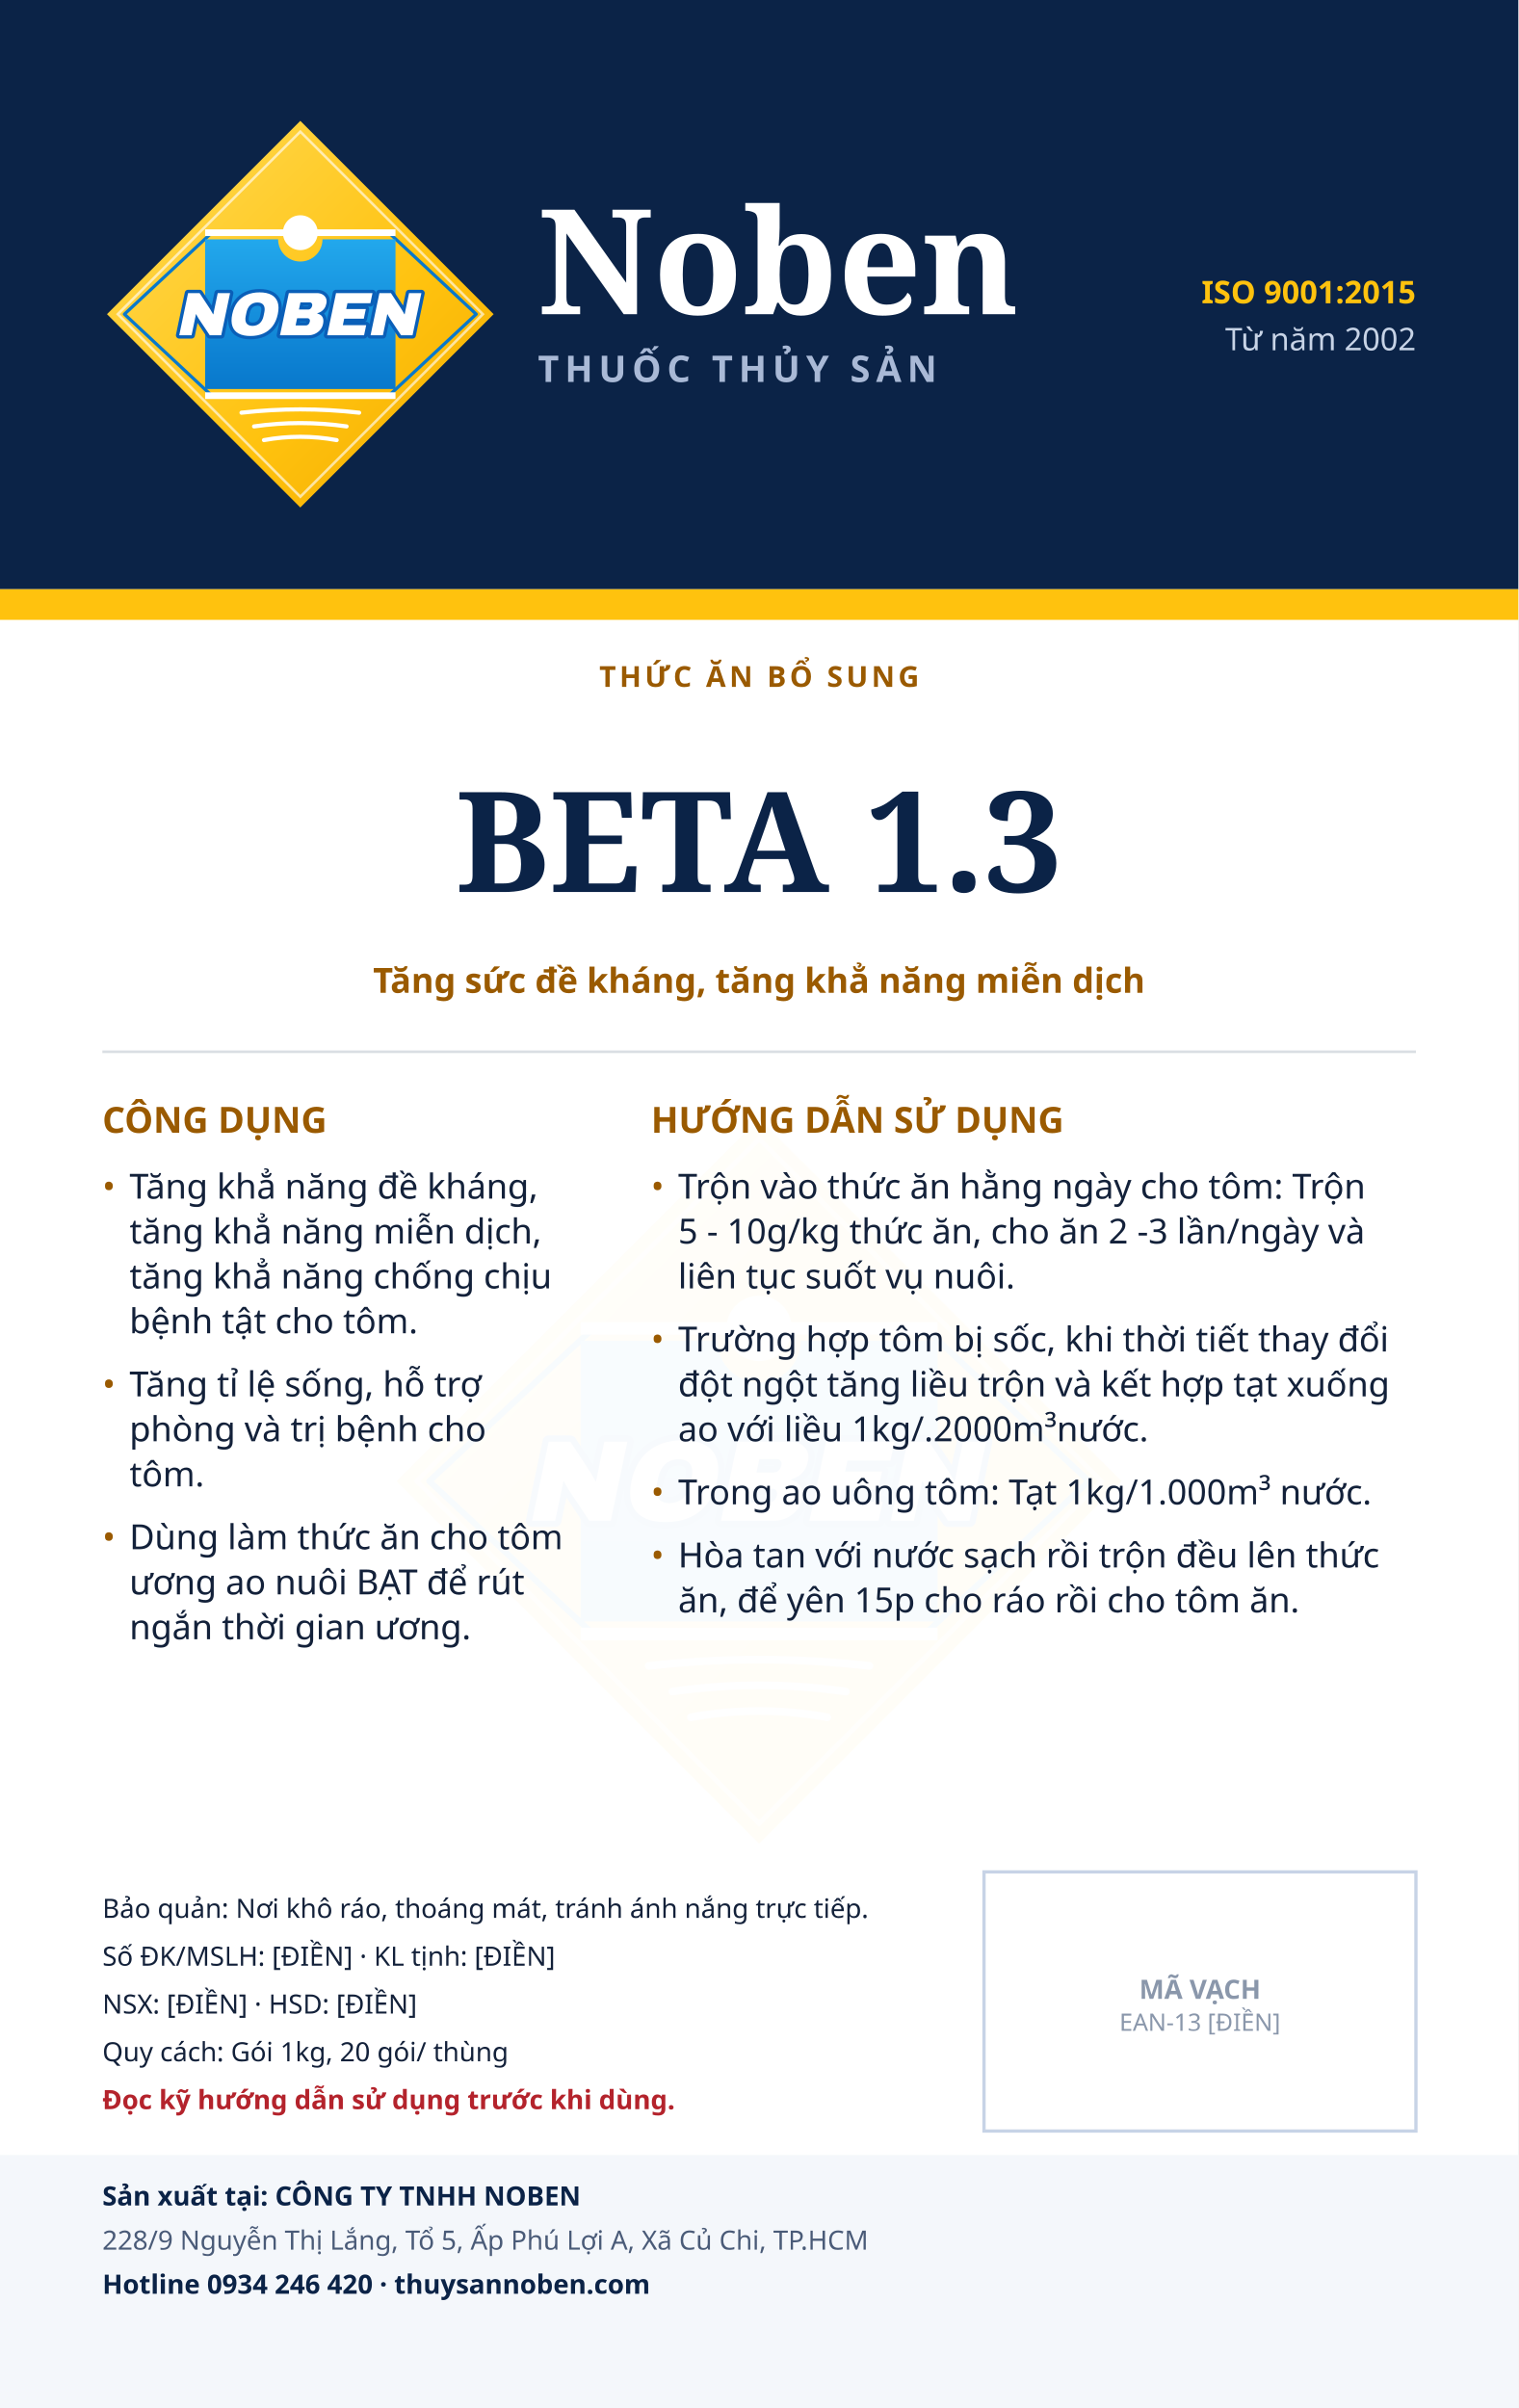
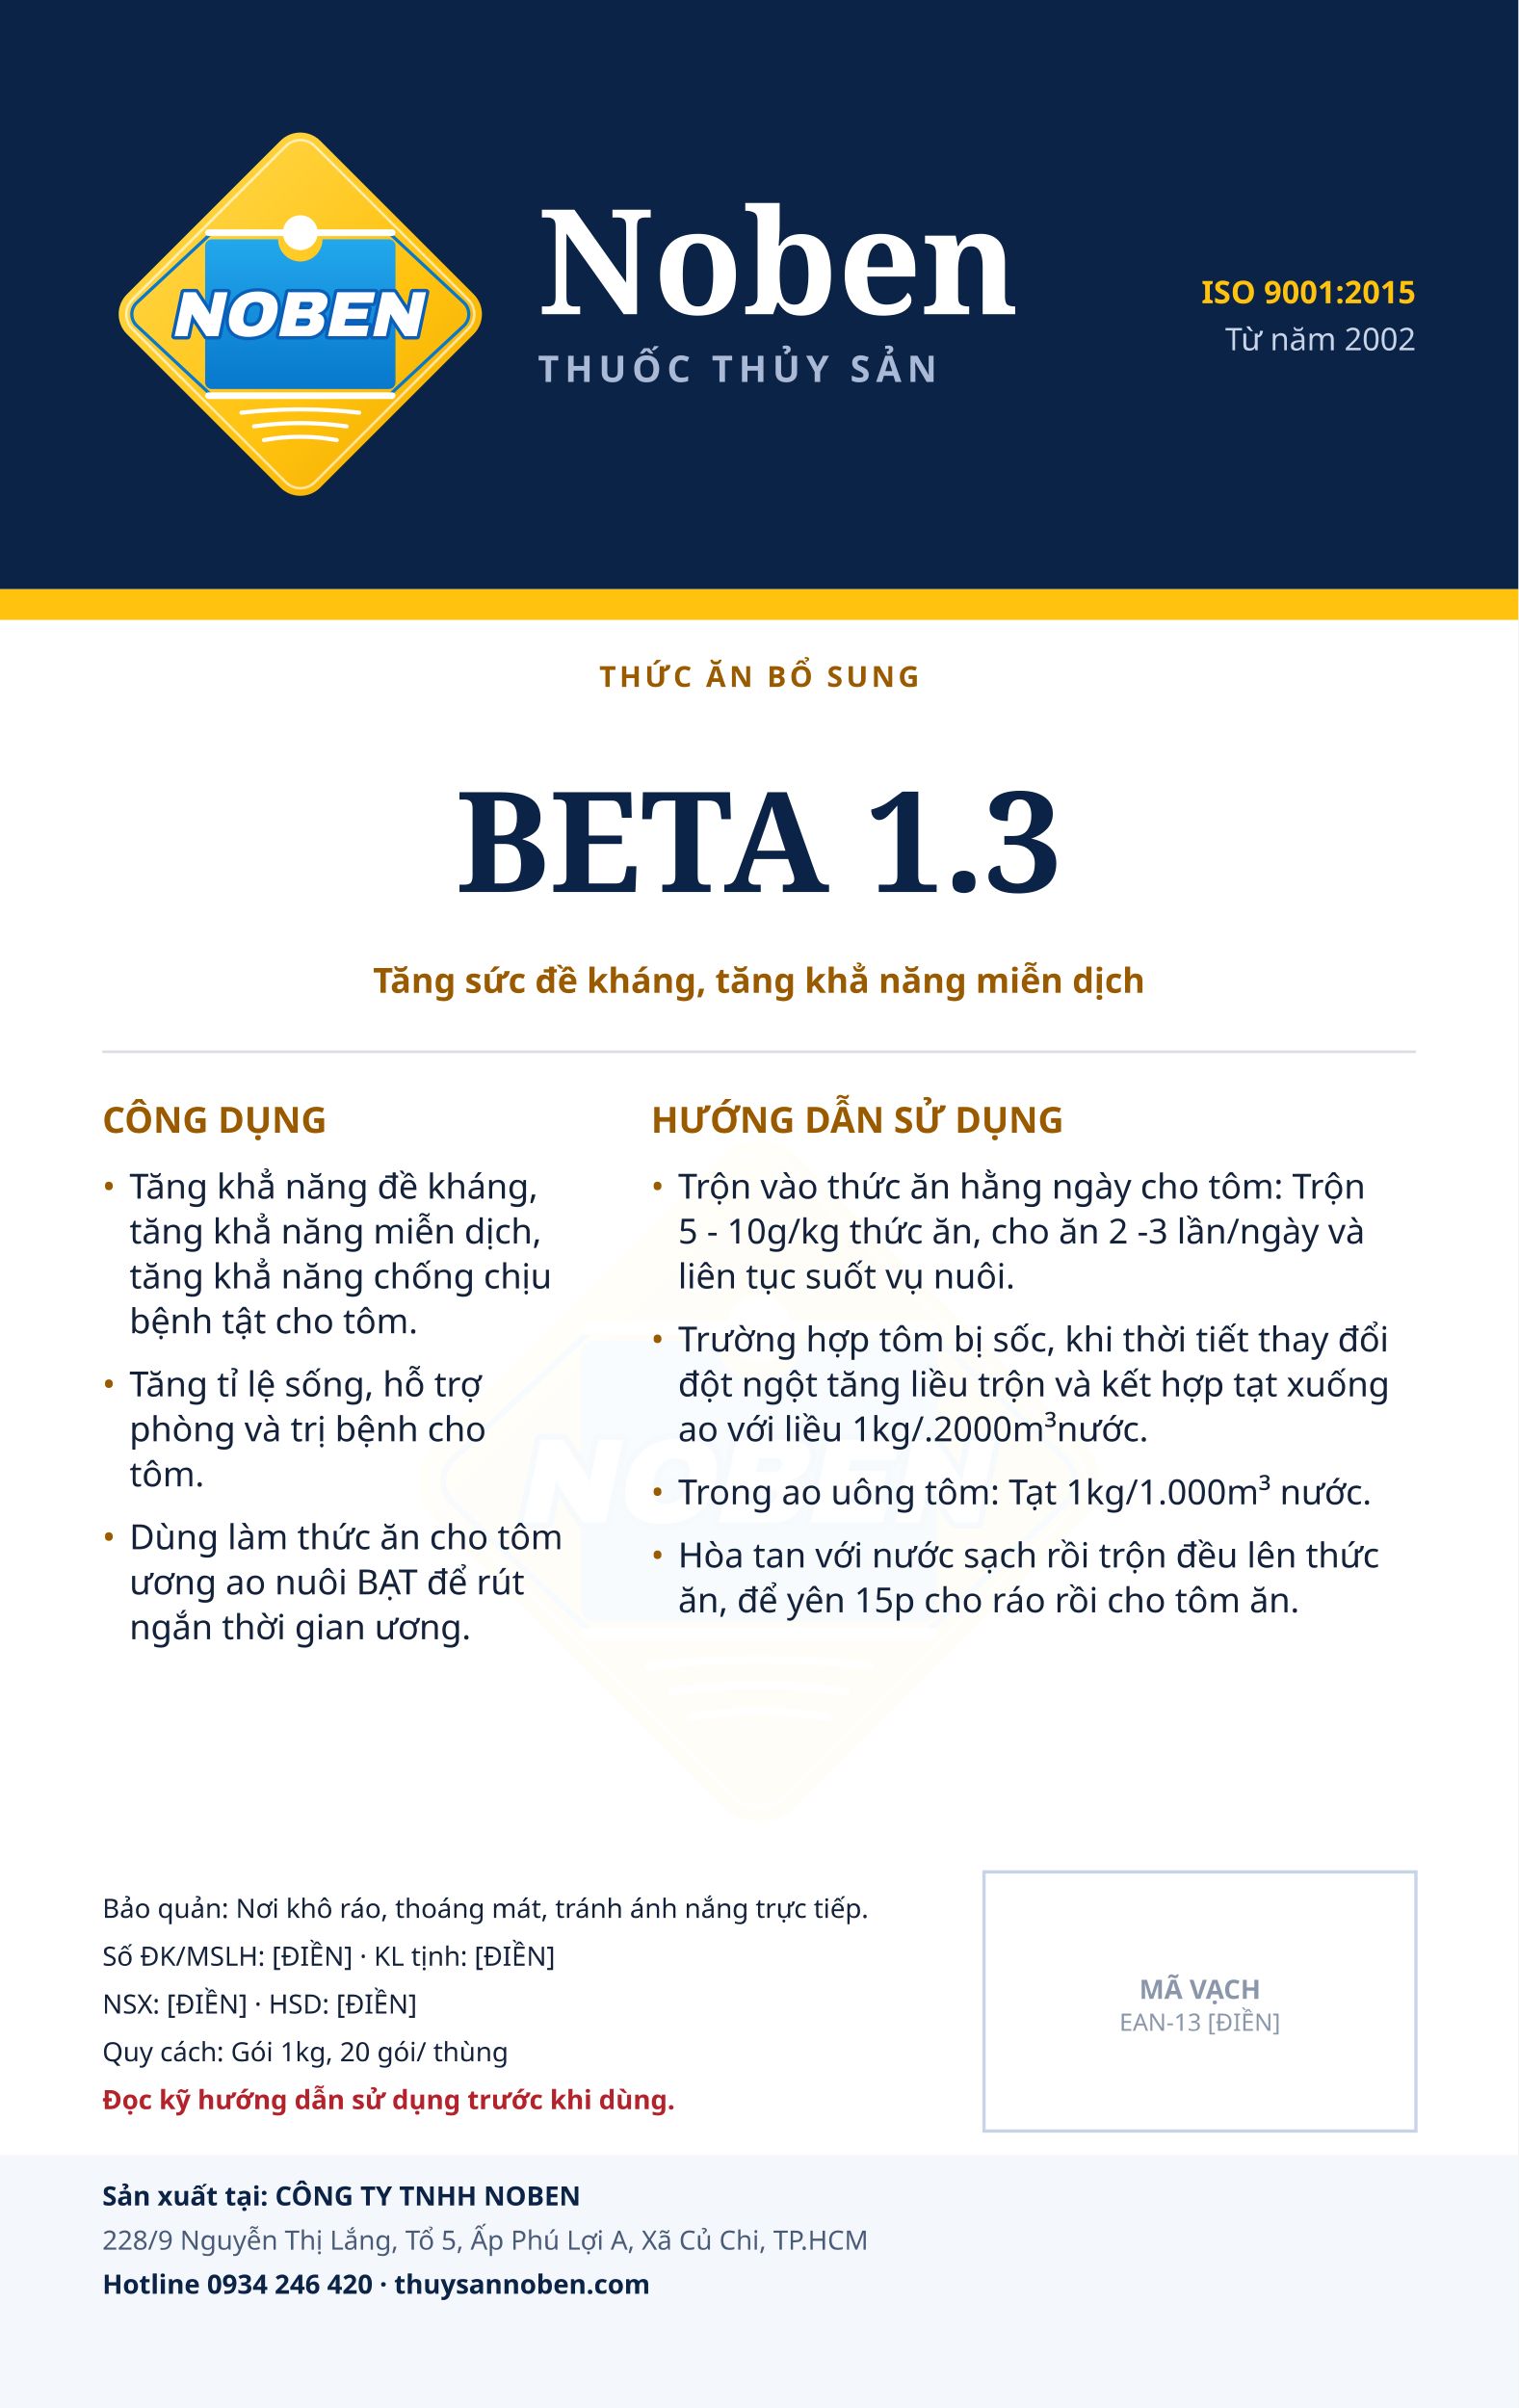
<svg xmlns="http://www.w3.org/2000/svg" xmlns:xlink="http://www.w3.org/1999/xlink" width="116mm" height="183.98mm" viewBox="-3 -3 116 183.98" data-trim="110 177.98" data-tran-le="3" data-an-toan="4.82">
  <defs>
    <clipPath id="nb-trang-giua">
      <rect x="0" y="44.36" width="110" height="117.29" />
    </clipPath>
  </defs>
  <g id="nen">
    <rect x="-3" y="-3" width="116" height="183.98" fill="#ffffff" />
    <rect x="-3" y="161.65" width="116" height="19.33" fill="#f4f7fb" />
    <g opacity="0.035" clip-path="url(#nb-trang-giua)">
      <use href="#nb-mark-art" xlink:href="#nb-mark-art" transform="translate(26.64 81.81) scale(0.11077)" />
    </g>
  </g>
  <g id="dai-thuong-hieu" data-khung="38.09 0 67.09 42.02">
    <rect x="-3" y="-3" width="116" height="45.02" fill="#0b2347" />
    <rect x="-3" y="42.02" width="116" height="2.34" fill="#ffc20e" />
    <text font-family="'Playfair Display ExtraBold', 'Playfair Display', serif" font-weight="800" font-size="11.18" fill="#ffffff" x="38.09" y="21.01">Noben</text>
    <text font-family="'Be Vietnam Pro SemiBold', 'Be Vietnam Pro', sans-serif" font-weight="600" font-size="2.79" fill="#a9b9d6" letter-spacing="0.45" x="38.09" y="26.18">THUỐC THỦY SẢN</text>
    <text font-family="'Be Vietnam Pro SemiBold', 'Be Vietnam Pro', sans-serif" font-weight="600" font-size="2.39" fill="#ffc20e" text-anchor="end" x="105.18" y="20.17">ISO 9001:2015</text>
    <text font-family="'Be Vietnam Pro', sans-serif" font-weight="400" font-size="2.39" fill="#c7d3e6" text-anchor="end" x="105.18" y="23.76">Từ năm 2002</text>
  </g>
  <g id="logo">
    <g transform="translate(4.82 5.88) scale(0.05908)">
      <g id="nb-mark-art">
        <defs>
          <linearGradient id="nb-g" x1="0" y1="0" x2="1" y2="1">
            <stop offset="0" stop-color="#ffdb57" />
            <stop offset=".618" stop-color="#ffc20e" />
            <stop offset="1" stop-color="#f2a900" />
          </linearGradient>
          <linearGradient id="nb-b" x1="0" y1="0" x2="0" y2="1">
            <stop offset="0" stop-color="#22a8ec" />
            <stop offset=".618" stop-color="#1289d8" />
            <stop offset="1" stop-color="#0878cc" />
          </linearGradient>
        </defs>
-         <path d="M256 6 L506 256 L256 506 L6 256 Z" fill="url(#nb-g)" />
-         <path d="M256 19.93 L492.07 256 L256 492.07 L19.93 256 Z" fill="none" stroke="#fff" stroke-opacity=".618" stroke-width="3.29" />
-         <path d="M370.48 150.62 L483.46 256 L370.48 361.38 M141.52 150.62 L28.54 256 L141.52 361.38" fill="none" stroke="#0878cc" stroke-width="4.18" stroke-linejoin="round" stroke-linecap="round" />
-         <path d="M132.91 150.62 H379.09 M132.91 361.38 H379.09" stroke="#fff" stroke-width="8.61" />
-         <path d="M132.91 159.23 H227.33 A28.67 28.67 0 0 0 284.67 159.23 H379.09 V352.77 H132.91 Z" fill="url(#nb-b)" />
+         <path d="M281.79 31.79 L480.21 230.21 A36.47 36.47 0 0 1 480.21 281.79 L281.79 480.21 A36.47 36.47 0 0 1 230.21 480.21 L31.79 281.79 A36.47 36.47 0 0 1 31.79 230.21 L230.21 31.79 A36.47 36.47 0 0 1 281.79 31.79 Z" fill="url(#nb-g)" />
+         <path d="M274.83 38.76 L473.24 237.17 A26.62 26.62 0 0 1 473.24 274.83 L274.83 473.24 A26.62 26.62 0 0 1 237.17 473.24 L38.76 274.83 A26.62 26.62 0 0 1 38.76 237.17 L237.17 38.76 A26.62 26.62 0 0 1 274.83 38.76 Z" fill="none" stroke="#fff" stroke-opacity=".618" stroke-width="3.29" />
+         <path d="M370.48 150.62 L467.36 240.98 A20.53 20.53 0 0 1 467.36 271.02 L370.48 361.38 M141.52 150.62 L44.64 240.98 A20.53 20.53 0 0 0 44.64 271.02 L141.52 361.38" fill="none" stroke="#0878cc" stroke-width="4.18" stroke-linejoin="round" stroke-linecap="round" />
+         <rect x="132.91" y="146.31" width="246.19" height="8.61" rx="4.31" fill="#fff" />
+         <rect x="132.91" y="357.08" width="246.19" height="8.61" rx="4.31" fill="#fff" />
+         <path d="M141.52 159.23 H227.33 A28.67 28.67 0 0 0 284.67 159.23 H370.48 A8.61 8.61 0 0 1 379.09 167.84 V344.16 A8.61 8.61 0 0 1 370.48 352.77 H141.52 A8.61 8.61 0 0 1 132.91 344.16 V167.84 A8.61 8.61 0 0 1 141.52 159.23 Z" fill="url(#nb-b)" />
        <circle cx="256" cy="150.62" r="22.54" fill="#fff" />
-         <g transform="translate(93.56 283.26) scale(0.8613)">
-           <path d="M6.808 0.0 20.1 -63.296H37.396L52.312 -40.572Q52.947 -39.652 53.96 -37.904Q54.973 -36.156 56.022 -34.362Q57.071 -32.568 57.575 -31.464L58.074 -31.648Q58.523 -34.224 59.054 -36.754Q59.586 -39.284 59.856 -40.572L64.628 -63.296H83.12L69.828 0.0H52.624L35.765 -25.3Q34.587 -27.14 33.802 -28.658Q33.017 -30.176 32.295 -31.556L31.796 -31.372Q31.521 -29.624 31.154 -27.876Q30.787 -26.128 30.613 -25.3L25.3 0.0Z M113.676 1.104Q102.912 1.104 96.049 -2.576Q89.186 -6.256 86.674 -13.57Q84.162 -20.884 86.422 -31.648Q88.702 -42.504 94.276 -49.772Q99.85 -57.04 108.259 -60.72Q116.668 -64.4 127.432 -64.4Q138.288 -64.4 145.151 -60.72Q152.014 -57.04 154.536 -49.772Q157.058 -42.504 154.778 -31.648Q152.518 -20.884 146.934 -13.57Q141.35 -6.256 132.941 -2.576Q124.532 1.104 113.676 1.104ZM116.864 -14.076Q120.176 -14.076 122.928 -15.134Q125.68 -16.192 127.788 -18.124Q129.896 -20.056 131.294 -22.77Q132.692 -25.484 133.368 -28.704L134.604 -34.592Q135.281 -37.812 135.022 -40.526Q134.764 -43.24 133.468 -45.172Q132.172 -47.104 129.864 -48.162Q127.556 -49.22 124.244 -49.22Q120.932 -49.22 118.18 -48.162Q115.428 -47.104 113.366 -45.172Q111.304 -43.24 109.906 -40.526Q108.509 -37.812 107.832 -34.592L106.596 -28.704Q105.92 -25.484 106.178 -22.77Q106.436 -20.056 107.686 -18.124Q108.936 -16.192 111.244 -15.134Q113.552 -14.076 116.864 -14.076Z M158.08 0.0 171.372 -63.296H213.508Q218.292 -63.296 221.833 -61.318Q225.373 -59.34 227.031 -55.844Q228.689 -52.348 227.723 -47.748Q226.757 -43.148 224.667 -40.204Q222.577 -37.26 219.827 -35.558Q217.078 -33.856 214.052 -33.028L213.975 -32.66Q217.132 -31.924 219.469 -30.13Q221.807 -28.336 222.786 -25.116Q223.766 -21.896 222.704 -16.836Q221.641 -11.776 218.365 -8.004Q215.089 -4.232 210.504 -2.116Q205.92 0.0 200.768 0.0ZM181.503 -14.72H196.959Q199.075 -14.72 200.672 -16.192Q202.269 -17.664 202.888 -20.608Q203.177 -21.988 202.821 -23.138Q202.464 -24.288 201.542 -24.932Q200.619 -25.576 199.239 -25.576H183.783ZM186.526 -38.64H200.51Q201.982 -38.64 203.139 -39.33Q204.296 -40.02 205.165 -41.308Q206.033 -42.596 206.439 -44.528Q206.864 -46.552 205.783 -47.978Q204.703 -49.404 202.771 -49.404H188.787Z M228.932 0.0 242.224 -63.296H296.964L293.776 -48.116H259.368L257.533 -39.376H286.973L283.92 -24.84H254.48L252.452 -15.18H287.504L284.316 0.0Z M294.08 0.0 307.372 -63.296H324.668L339.584 -40.572Q340.219 -39.652 341.232 -37.904Q342.245 -36.156 343.294 -34.362Q344.343 -32.568 344.847 -31.464L345.346 -31.648Q345.795 -34.224 346.326 -36.754Q346.858 -39.284 347.128 -40.572L351.9 -63.296H370.392L357.1 0.0H339.896L323.037 -25.3Q321.859 -27.14 321.074 -28.658Q320.289 -30.176 319.567 -31.556L319.068 -31.372Q318.793 -29.624 318.426 -27.876Q318.059 -26.128 317.885 -25.3L312.572 0.0Z" fill="none" stroke="#0a5fb8" stroke-width="10" stroke-linejoin="round" />
-           <path d="M6.808 0.0 20.1 -63.296H37.396L52.312 -40.572Q52.947 -39.652 53.96 -37.904Q54.973 -36.156 56.022 -34.362Q57.071 -32.568 57.575 -31.464L58.074 -31.648Q58.523 -34.224 59.054 -36.754Q59.586 -39.284 59.856 -40.572L64.628 -63.296H83.12L69.828 0.0H52.624L35.765 -25.3Q34.587 -27.14 33.802 -28.658Q33.017 -30.176 32.295 -31.556L31.796 -31.372Q31.521 -29.624 31.154 -27.876Q30.787 -26.128 30.613 -25.3L25.3 0.0Z M113.676 1.104Q102.912 1.104 96.049 -2.576Q89.186 -6.256 86.674 -13.57Q84.162 -20.884 86.422 -31.648Q88.702 -42.504 94.276 -49.772Q99.85 -57.04 108.259 -60.72Q116.668 -64.4 127.432 -64.4Q138.288 -64.4 145.151 -60.72Q152.014 -57.04 154.536 -49.772Q157.058 -42.504 154.778 -31.648Q152.518 -20.884 146.934 -13.57Q141.35 -6.256 132.941 -2.576Q124.532 1.104 113.676 1.104ZM116.864 -14.076Q120.176 -14.076 122.928 -15.134Q125.68 -16.192 127.788 -18.124Q129.896 -20.056 131.294 -22.77Q132.692 -25.484 133.368 -28.704L134.604 -34.592Q135.281 -37.812 135.022 -40.526Q134.764 -43.24 133.468 -45.172Q132.172 -47.104 129.864 -48.162Q127.556 -49.22 124.244 -49.22Q120.932 -49.22 118.18 -48.162Q115.428 -47.104 113.366 -45.172Q111.304 -43.24 109.906 -40.526Q108.509 -37.812 107.832 -34.592L106.596 -28.704Q105.92 -25.484 106.178 -22.77Q106.436 -20.056 107.686 -18.124Q108.936 -16.192 111.244 -15.134Q113.552 -14.076 116.864 -14.076Z M158.08 0.0 171.372 -63.296H213.508Q218.292 -63.296 221.833 -61.318Q225.373 -59.34 227.031 -55.844Q228.689 -52.348 227.723 -47.748Q226.757 -43.148 224.667 -40.204Q222.577 -37.26 219.827 -35.558Q217.078 -33.856 214.052 -33.028L213.975 -32.66Q217.132 -31.924 219.469 -30.13Q221.807 -28.336 222.786 -25.116Q223.766 -21.896 222.704 -16.836Q221.641 -11.776 218.365 -8.004Q215.089 -4.232 210.504 -2.116Q205.92 0.0 200.768 0.0ZM181.503 -14.72H196.959Q199.075 -14.72 200.672 -16.192Q202.269 -17.664 202.888 -20.608Q203.177 -21.988 202.821 -23.138Q202.464 -24.288 201.542 -24.932Q200.619 -25.576 199.239 -25.576H183.783ZM186.526 -38.64H200.51Q201.982 -38.64 203.139 -39.33Q204.296 -40.02 205.165 -41.308Q206.033 -42.596 206.439 -44.528Q206.864 -46.552 205.783 -47.978Q204.703 -49.404 202.771 -49.404H188.787Z M228.932 0.0 242.224 -63.296H296.964L293.776 -48.116H259.368L257.533 -39.376H286.973L283.92 -24.84H254.48L252.452 -15.18H287.504L284.316 0.0Z M294.08 0.0 307.372 -63.296H324.668L339.584 -40.572Q340.219 -39.652 341.232 -37.904Q342.245 -36.156 343.294 -34.362Q344.343 -32.568 344.847 -31.464L345.346 -31.648Q345.795 -34.224 346.326 -36.754Q346.858 -39.284 347.128 -40.572L351.9 -63.296H370.392L357.1 0.0H339.896L323.037 -25.3Q321.859 -27.14 321.074 -28.658Q320.289 -30.176 319.567 -31.556L319.068 -31.372Q318.793 -29.624 318.426 -27.876Q318.059 -26.128 317.885 -25.3L312.572 0.0Z" fill="#fff" />
+         <g transform="translate(93.46 284.39) scale(0.89704)">
+           <g fill="none" stroke="#0a5fb8" stroke-width="9.6" stroke-linejoin="round">
+             <path transform="translate(-6.81 0)" d="M6.808 0.0 20.1 -63.296H37.396L52.312 -40.572Q52.947 -39.652 53.96 -37.904Q54.973 -36.156 56.022 -34.362Q57.071 -32.568 57.575 -31.464L58.074 -31.648Q58.523 -34.224 59.054 -36.754Q59.586 -39.284 59.856 -40.572L64.628 -63.296H83.12L69.828 0.0H52.624L35.765 -25.3Q34.587 -27.14 33.802 -28.658Q33.017 -30.176 32.295 -31.556L31.796 -31.372Q31.521 -29.624 31.154 -27.876Q30.787 -26.128 30.613 -25.3L25.3 0.0Z " />
+             <path transform="translate(-7.2 0)" d="M113.676 1.104Q102.912 1.104 96.049 -2.576Q89.186 -6.256 86.674 -13.57Q84.162 -20.884 86.422 -31.648Q88.702 -42.504 94.276 -49.772Q99.85 -57.04 108.259 -60.72Q116.668 -64.4 127.432 -64.4Q138.288 -64.4 145.151 -60.72Q152.014 -57.04 154.536 -49.772Q157.058 -42.504 154.778 -31.648Q152.518 -20.884 146.934 -13.57Q141.35 -6.256 132.941 -2.576Q124.532 1.104 113.676 1.104ZM116.864 -14.076Q120.176 -14.076 122.928 -15.134Q125.68 -16.192 127.788 -18.124Q129.896 -20.056 131.294 -22.77Q132.692 -25.484 133.368 -28.704L134.604 -34.592Q135.281 -37.812 135.022 -40.526Q134.764 -43.24 133.468 -45.172Q132.172 -47.104 129.864 -48.162Q127.556 -49.22 124.244 -49.22Q120.932 -49.22 118.18 -48.162Q115.428 -47.104 113.366 -45.172Q111.304 -43.24 109.906 -40.526Q108.509 -37.812 107.832 -34.592L106.596 -28.704Q105.92 -25.484 106.178 -22.77Q106.436 -20.056 107.686 -18.124Q108.936 -16.192 111.244 -15.134Q113.552 -14.076 116.864 -14.076Z " />
+             <path transform="translate(-7.59 0)" d="M158.08 0.0 171.372 -63.296H213.508Q218.292 -63.296 221.833 -61.318Q225.373 -59.34 227.031 -55.844Q228.689 -52.348 227.723 -47.748Q226.757 -43.148 224.667 -40.204Q222.577 -37.26 219.827 -35.558Q217.078 -33.856 214.052 -33.028L213.975 -32.66Q217.132 -31.924 219.469 -30.13Q221.807 -28.336 222.786 -25.116Q223.766 -21.896 222.704 -16.836Q221.641 -11.776 218.365 -8.004Q215.089 -4.232 210.504 -2.116Q205.92 0.0 200.768 0.0ZM181.503 -14.72H196.959Q199.075 -14.72 200.672 -16.192Q202.269 -17.664 202.888 -20.608Q203.177 -21.988 202.821 -23.138Q202.464 -24.288 201.542 -24.932Q200.619 -25.576 199.239 -25.576H183.783ZM186.526 -38.64H200.51Q201.982 -38.64 203.139 -39.33Q204.296 -40.02 205.165 -41.308Q206.033 -42.596 206.439 -44.528Q206.864 -46.552 205.783 -47.978Q204.703 -49.404 202.771 -49.404H188.787Z " />
+             <path transform="translate(-7.8 0)" d="M228.932 0.0 242.224 -63.296H296.964L293.776 -48.116H259.368L257.533 -39.376H286.973L283.92 -24.84H254.48L252.452 -15.18H287.504L284.316 0.0Z " />
+             <path transform="translate(-8 0)" d="M294.08 0.0 307.372 -63.296H324.668L339.584 -40.572Q340.219 -39.652 341.232 -37.904Q342.245 -36.156 343.294 -34.362Q344.343 -32.568 344.847 -31.464L345.346 -31.648Q345.795 -34.224 346.326 -36.754Q346.858 -39.284 347.128 -40.572L351.9 -63.296H370.392L357.1 0.0H339.896L323.037 -25.3Q321.859 -27.14 321.074 -28.658Q320.289 -30.176 319.567 -31.556L319.068 -31.372Q318.793 -29.624 318.426 -27.876Q318.059 -26.128 317.885 -25.3L312.572 0.0Z" />
+           </g>
+           <g fill="#fff">
+             <path transform="translate(-6.81 0)" d="M6.808 0.0 20.1 -63.296H37.396L52.312 -40.572Q52.947 -39.652 53.96 -37.904Q54.973 -36.156 56.022 -34.362Q57.071 -32.568 57.575 -31.464L58.074 -31.648Q58.523 -34.224 59.054 -36.754Q59.586 -39.284 59.856 -40.572L64.628 -63.296H83.12L69.828 0.0H52.624L35.765 -25.3Q34.587 -27.14 33.802 -28.658Q33.017 -30.176 32.295 -31.556L31.796 -31.372Q31.521 -29.624 31.154 -27.876Q30.787 -26.128 30.613 -25.3L25.3 0.0Z " />
+             <path transform="translate(-7.2 0)" d="M113.676 1.104Q102.912 1.104 96.049 -2.576Q89.186 -6.256 86.674 -13.57Q84.162 -20.884 86.422 -31.648Q88.702 -42.504 94.276 -49.772Q99.85 -57.04 108.259 -60.72Q116.668 -64.4 127.432 -64.4Q138.288 -64.4 145.151 -60.72Q152.014 -57.04 154.536 -49.772Q157.058 -42.504 154.778 -31.648Q152.518 -20.884 146.934 -13.57Q141.35 -6.256 132.941 -2.576Q124.532 1.104 113.676 1.104ZM116.864 -14.076Q120.176 -14.076 122.928 -15.134Q125.68 -16.192 127.788 -18.124Q129.896 -20.056 131.294 -22.77Q132.692 -25.484 133.368 -28.704L134.604 -34.592Q135.281 -37.812 135.022 -40.526Q134.764 -43.24 133.468 -45.172Q132.172 -47.104 129.864 -48.162Q127.556 -49.22 124.244 -49.22Q120.932 -49.22 118.18 -48.162Q115.428 -47.104 113.366 -45.172Q111.304 -43.24 109.906 -40.526Q108.509 -37.812 107.832 -34.592L106.596 -28.704Q105.92 -25.484 106.178 -22.77Q106.436 -20.056 107.686 -18.124Q108.936 -16.192 111.244 -15.134Q113.552 -14.076 116.864 -14.076Z " />
+             <path transform="translate(-7.59 0)" d="M158.08 0.0 171.372 -63.296H213.508Q218.292 -63.296 221.833 -61.318Q225.373 -59.34 227.031 -55.844Q228.689 -52.348 227.723 -47.748Q226.757 -43.148 224.667 -40.204Q222.577 -37.26 219.827 -35.558Q217.078 -33.856 214.052 -33.028L213.975 -32.66Q217.132 -31.924 219.469 -30.13Q221.807 -28.336 222.786 -25.116Q223.766 -21.896 222.704 -16.836Q221.641 -11.776 218.365 -8.004Q215.089 -4.232 210.504 -2.116Q205.92 0.0 200.768 0.0ZM181.503 -14.72H196.959Q199.075 -14.72 200.672 -16.192Q202.269 -17.664 202.888 -20.608Q203.177 -21.988 202.821 -23.138Q202.464 -24.288 201.542 -24.932Q200.619 -25.576 199.239 -25.576H183.783ZM186.526 -38.64H200.51Q201.982 -38.64 203.139 -39.33Q204.296 -40.02 205.165 -41.308Q206.033 -42.596 206.439 -44.528Q206.864 -46.552 205.783 -47.978Q204.703 -49.404 202.771 -49.404H188.787Z " />
+             <path transform="translate(-7.8 0)" d="M228.932 0.0 242.224 -63.296H296.964L293.776 -48.116H259.368L257.533 -39.376H286.973L283.92 -24.84H254.48L252.452 -15.18H287.504L284.316 0.0Z " />
+             <path transform="translate(-8 0)" d="M294.08 0.0 307.372 -63.296H324.668L339.584 -40.572Q340.219 -39.652 341.232 -37.904Q342.245 -36.156 343.294 -34.362Q344.343 -32.568 344.847 -31.464L345.346 -31.648Q345.795 -34.224 346.326 -36.754Q346.858 -39.284 347.128 -40.572L351.9 -63.296H370.392L357.1 0.0H339.896L323.037 -25.3Q321.859 -27.14 321.074 -28.658Q320.289 -30.176 319.567 -31.556L319.068 -31.372Q318.793 -29.624 318.426 -27.876Q318.059 -26.128 317.885 -25.3L312.572 0.0Z" />
+           </g>
        </g>
        <path d="M179.92 383.41 Q256 374.8 332.08 383.41 M196.19 401.13 Q256 392.52 315.81 401.13 M208.98 418.85 Q256 410.24 303.02 418.85" fill="none" stroke="#fff" stroke-width="5.32" stroke-linecap="round" />
      </g>
    </g>
  </g>
  <g id="ten-san-pham" data-khung="4.82 44.36 100.36 35.96">
    <text font-family="'Be Vietnam Pro SemiBold', 'Be Vietnam Pro', sans-serif" font-weight="600" font-size="2.2" fill="#9a5a00" text-anchor="middle" letter-spacing="0.26">
      <tspan x="55" y="49.48">THỨC ĂN BỔ SUNG</tspan>
    </text>
    <text font-family="'Playfair Display ExtraBold', 'Playfair Display', serif" font-weight="800" font-size="10.68" fill="#0b2347" text-anchor="middle">
      <tspan x="55" y="65.15">BETA 1.3</tspan>
    </text>
    <text font-family="'Be Vietnam Pro SemiBold', 'Be Vietnam Pro', sans-serif" font-weight="600" font-size="2.64" fill="#9a5a00" text-anchor="middle">
      <tspan x="55" y="72.85">Tăng sức đề kháng, tăng khẳ năng miễn dịch</tspan>
    </text>
  </g>
  <g id="cong-dung" data-khung="4.82 80.32 36.12 42.63">
    <line x1="4.82" y1="77.36" x2="105.18" y2="77.36" stroke="#0b2347" stroke-opacity="0.15" stroke-width="0.2" />
    <text font-family="'Be Vietnam Pro SemiBold', 'Be Vietnam Pro', sans-serif" font-weight="600" font-size="2.75" fill="#9a5a00">
      <tspan x="4.82" y="83.55">CÔNG DỤNG</tspan>
    </text>
    <text font-family="'Be Vietnam Pro', sans-serif" font-weight="400" font-size="2.64" fill="#9a5a00" x="4.82" y="88.58">•</text>
    <text font-family="'Be Vietnam Pro', sans-serif" font-weight="400" font-size="2.64" fill="#13213a">
      <tspan x="6.89" y="88.58">Tăng khẳ năng đề kháng,</tspan>
      <tspan x="6.89" y="92.01">tăng khẳ năng miễn dịch,</tspan>
      <tspan x="6.89" y="95.44">tăng khẳ năng chống chịu</tspan>
      <tspan x="6.89" y="98.87">bệnh tật cho tôm.</tspan>
    </text>
    <text font-family="'Be Vietnam Pro', sans-serif" font-weight="400" font-size="2.64" fill="#9a5a00" x="4.82" y="103.69">•</text>
    <text font-family="'Be Vietnam Pro', sans-serif" font-weight="400" font-size="2.64" fill="#13213a">
      <tspan x="6.89" y="103.69">Tăng tỉ lệ sống, hỗ trợ</tspan>
      <tspan x="6.89" y="107.12">phòng và trị bệnh cho</tspan>
      <tspan x="6.89" y="110.56">tôm.</tspan>
    </text>
    <text font-family="'Be Vietnam Pro', sans-serif" font-weight="400" font-size="2.64" fill="#9a5a00" x="4.82" y="115.37">•</text>
    <text font-family="'Be Vietnam Pro', sans-serif" font-weight="400" font-size="2.64" fill="#13213a">
      <tspan x="6.89" y="115.37">Dùng làm thức ăn cho tôm</tspan>
      <tspan x="6.89" y="118.81">ương ao nuôi BẠT để rút</tspan>
      <tspan x="6.89" y="122.24">ngắn thời gian ương.</tspan>
    </text>
  </g>
  <g id="huong-dan" data-khung="46.74 80.32 58.44 40.59">
    <text font-family="'Be Vietnam Pro SemiBold', 'Be Vietnam Pro', sans-serif" font-weight="600" font-size="2.75" fill="#9a5a00">
      <tspan x="46.74" y="83.55">HƯỚNG DẪN SỬ DỤNG</tspan>
    </text>
    <text font-family="'Be Vietnam Pro', sans-serif" font-weight="400" font-size="2.64" fill="#9a5a00" x="46.74" y="88.58">•</text>
    <text font-family="'Be Vietnam Pro', sans-serif" font-weight="400" font-size="2.64" fill="#13213a">
      <tspan x="48.81" y="88.58">Trộn vào thức ăn hằng ngày cho tôm: Trộn</tspan>
      <tspan x="48.81" y="92.01">5 - 10g/kg thức ăn, cho ăn 2 -3 lần/ngày và</tspan>
      <tspan x="48.81" y="95.44">liên tục suốt vụ nuôi.</tspan>
    </text>
    <text font-family="'Be Vietnam Pro', sans-serif" font-weight="400" font-size="2.64" fill="#9a5a00" x="46.74" y="100.26">•</text>
    <text font-family="'Be Vietnam Pro', sans-serif" font-weight="400" font-size="2.64" fill="#13213a">
      <tspan x="48.81" y="100.26">Trường hợp tôm bị sốc, khi thời tiết thay đổi</tspan>
      <tspan x="48.81" y="103.69">đột ngột tăng liều trộn và kết hợp tạt xuống</tspan>
      <tspan x="48.81" y="107.12">ao với liều 1kg/.2000m³nước.</tspan>
    </text>
    <text font-family="'Be Vietnam Pro', sans-serif" font-weight="400" font-size="2.64" fill="#9a5a00" x="46.74" y="111.94">•</text>
    <text font-family="'Be Vietnam Pro', sans-serif" font-weight="400" font-size="2.64" fill="#13213a">
      <tspan x="48.81" y="111.94">Trong ao uông tôm: Tạt 1kg/1.000m³ nước.</tspan>
    </text>
    <text font-family="'Be Vietnam Pro', sans-serif" font-weight="400" font-size="2.64" fill="#9a5a00" x="46.74" y="116.76">•</text>
    <text font-family="'Be Vietnam Pro', sans-serif" font-weight="400" font-size="2.64" fill="#13213a">
      <tspan x="48.81" y="116.76">Hòa tan với nước sạch rồi trộn đều lên thức</tspan>
      <tspan x="48.81" y="120.19">ăn, để yên 15p cho ráo rồi cho tôm ăn.</tspan>
    </text>
  </g>
  <g id="thanh-phan">
</g>
  <g id="phap-ly" data-khung="4.82 140.02 100.36 33.14">
    <text font-family="'Be Vietnam Pro', sans-serif" font-weight="400" font-size="2.03" fill="#13213a">
      <tspan x="4.82" y="143.53">Bảo quản: Nơi khô ráo, thoáng mát, tránh ánh nắng trực tiếp.</tspan>
    </text>
    <text font-family="'Be Vietnam Pro', sans-serif" font-weight="400" font-size="2.03" fill="#13213a">
      <tspan x="4.82" y="147.19">Số ĐK/MSLH: [ĐIỀN] · KL tịnh: [ĐIỀN]</tspan>
    </text>
    <text font-family="'Be Vietnam Pro', sans-serif" font-weight="400" font-size="2.03" fill="#13213a">
      <tspan x="4.82" y="150.84">NSX: [ĐIỀN] · HSD: [ĐIỀN]</tspan>
    </text>
    <text font-family="'Be Vietnam Pro', sans-serif" font-weight="400" font-size="2.03" fill="#13213a">
      <tspan x="4.82" y="154.49">Quy cách: Gói 1kg, 20 gói/ thùng</tspan>
    </text>
    <text font-family="'Be Vietnam Pro SemiBold', 'Be Vietnam Pro', sans-serif" font-weight="600" font-size="2.03" fill="#b4232c">
      <tspan x="4.82" y="158.15">Đọc kỹ hướng dẫn sử dụng trước khi dùng.</tspan>
    </text>
    <text font-family="'Be Vietnam Pro SemiBold', 'Be Vietnam Pro', sans-serif" font-weight="600" font-size="2.03" fill="#0b2347">
      <tspan x="4.82" y="165.51">Sản xuất tại: CÔNG TY TNHH NOBEN</tspan>
    </text>
    <text font-family="'Be Vietnam Pro', sans-serif" font-weight="400" font-size="2.03" fill="#4a5b78">
      <tspan x="4.82" y="168.88">228/9 Nguyễn Thị Lắng, Tổ 5, Ấp Phú Lợi A, Xã Củ Chi, TP.HCM</tspan>
    </text>
    <text font-family="'Be Vietnam Pro SemiBold', 'Be Vietnam Pro', sans-serif" font-weight="600" font-size="2.03" fill="#0b2347">
      <tspan x="4.82" y="172.25">Hotline 0934 246 420 · thuysannoben.com</tspan>
    </text>
  </g>
  <g id="ma-vach" data-khung="72.18 140.02 33 19.8">
    <rect x="72.18" y="140.02" width="33" height="19.8" fill="#ffffff" stroke="#c7d3e6" stroke-width="0.25" />
    <text font-family="'Be Vietnam Pro SemiBold', 'Be Vietnam Pro', sans-serif" font-weight="600" font-size="2.03" fill="#8a97ab" text-anchor="middle" x="88.68" y="149.72">MÃ VẠCH</text>
    <text font-family="'Be Vietnam Pro', sans-serif" font-weight="400" font-size="1.83" fill="#8a97ab" text-anchor="middle" x="88.68" y="152.16">EAN-13 [ĐIỀN]</text>
  </g>
  <g id="vung-an-toan" display="none">
    <rect x="-3" y="-3" width="116" height="183.98" fill="none" stroke="#e6007e" stroke-width="0.2" />
    <rect x="0" y="0" width="110" height="177.98" fill="none" stroke="#00a0e9" stroke-width="0.25" />
    <rect x="4.82" y="4.82" width="100.36" height="168.34" fill="none" stroke="#2fb34a" stroke-width="0.2" stroke-dasharray="1 1" />
    <line x1="0" y1="110" x2="110" y2="110" stroke="#ffc20e" stroke-width="0.2" stroke-dasharray="2 1" />
  </g>
</svg>
